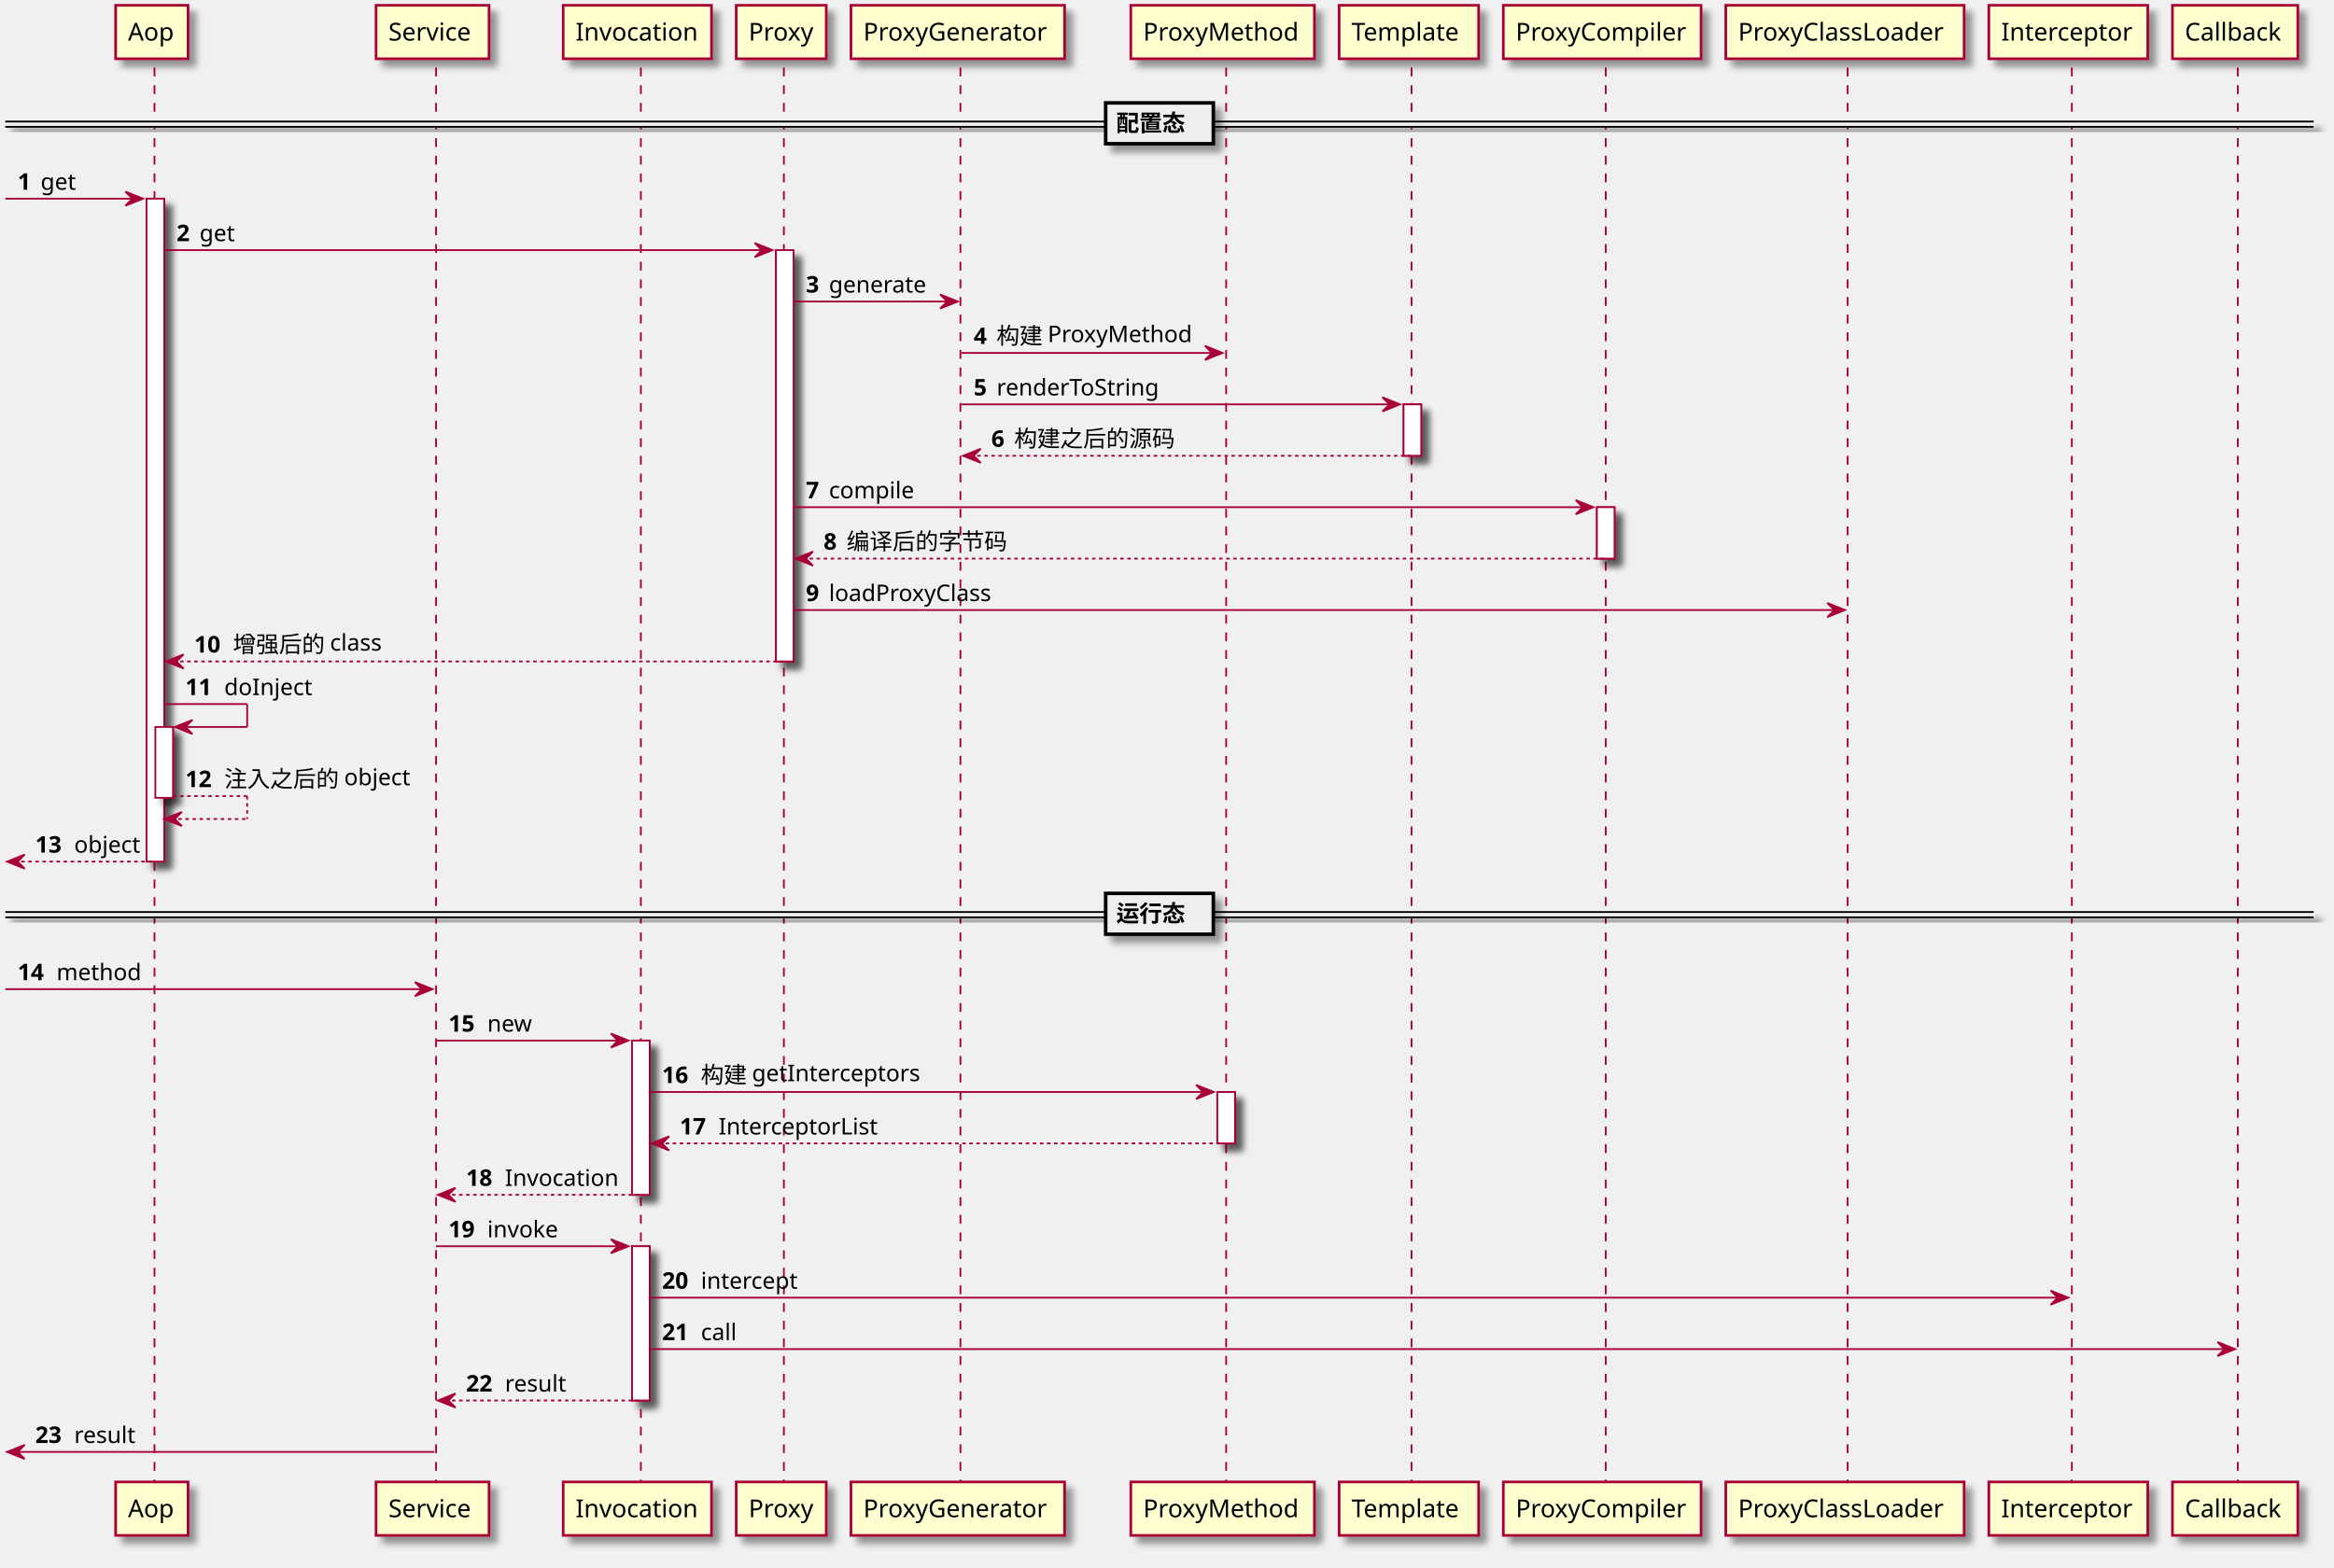
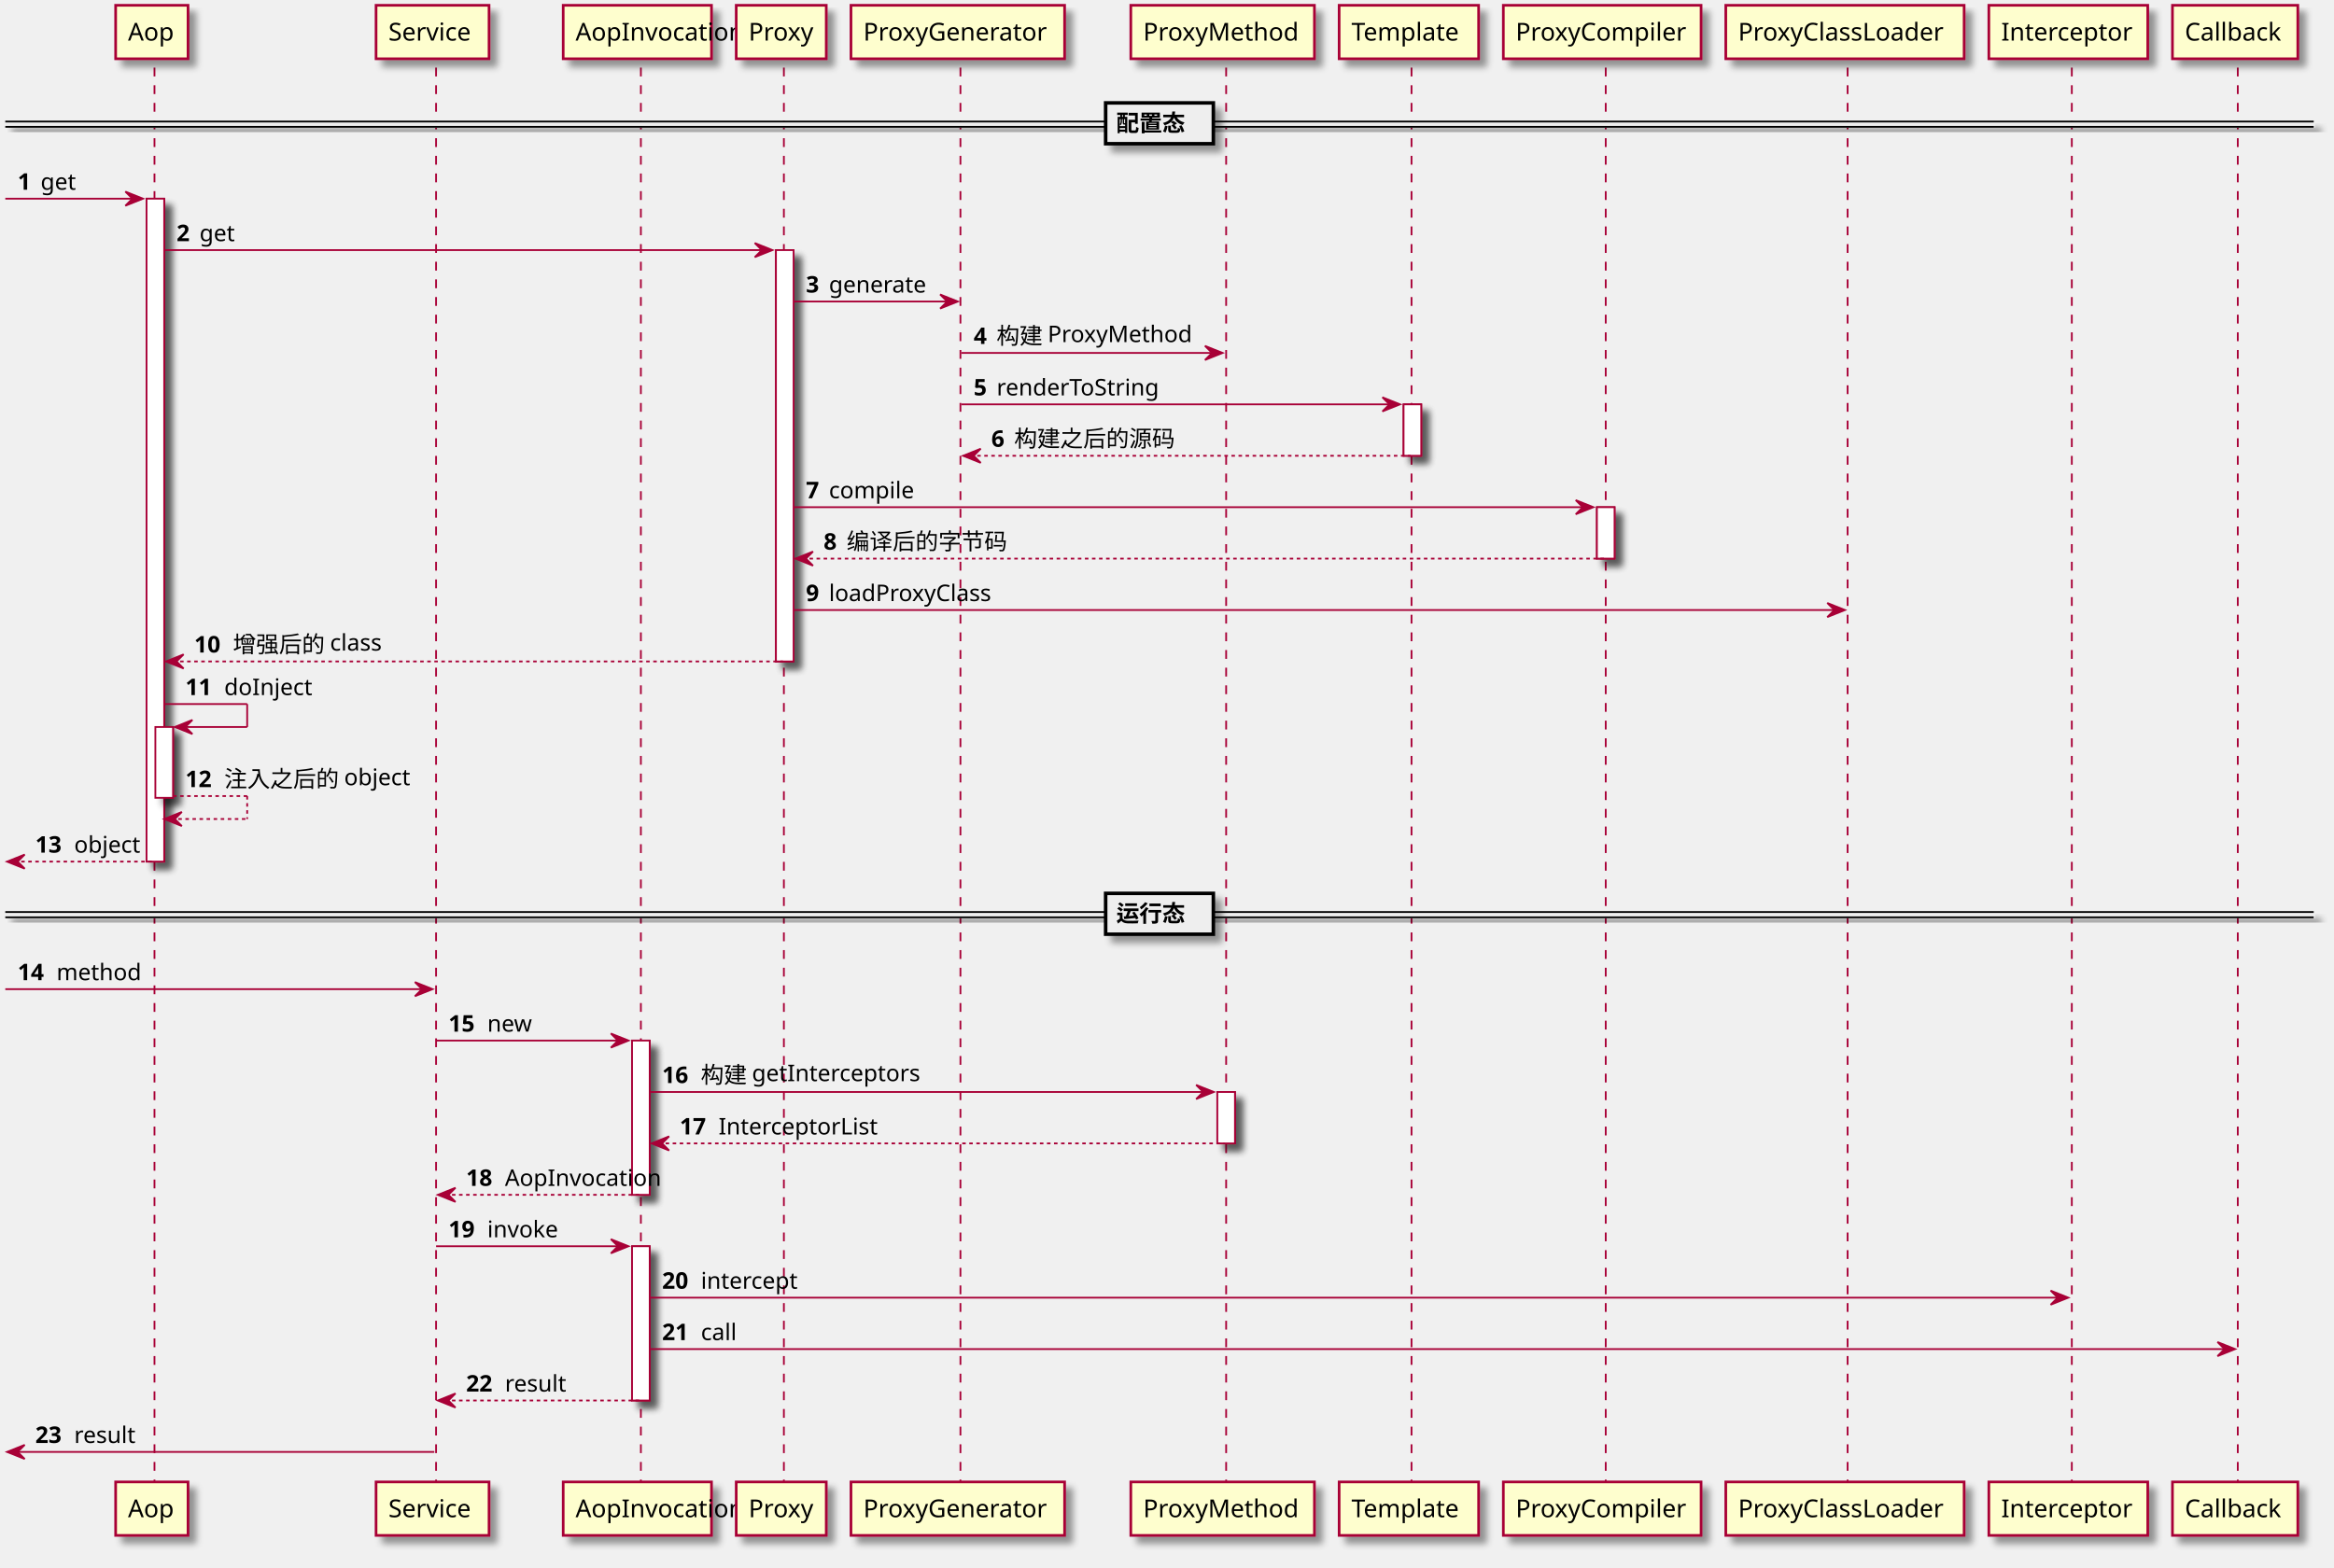
<svg xmlns="http://www.w3.org/2000/svg" contentScriptType="application/ecmascript" contentStyleType="text/css" height="888px" preserveAspectRatio="none" style="width:1322px;height:888px;" version="1.1" viewBox="0 0 1322 888" width="1322px" zoomAndPan="magnify">
  <defs>
    <filter height="300%" id="fd68ackiz4wyn" width="300%" x="-1" y="-1">
      <feGaussianBlur result="blurOut" stdDeviation="2.0" />
      <feColorMatrix in="blurOut" result="blurOut2" type="matrix" values="0 0 0 0 0 0 0 0 0 0 0 0 0 0 0 0 0 0 .4 0" />
      <feOffset dx="4.0" dy="4.0" in="blurOut2" result="blurOut3" />
      <feBlend in="SourceGraphic" in2="blurOut3" mode="normal" />
    </filter>
  </defs>
  <g>
    <rect fill="#FFFFFF" filter="url(#fd68ackiz4wyn)" height="375.594" style="stroke: #A80036; stroke-width: 1.0;" width="10" x="83" y="112.562" />
    <rect fill="#FFFFFF" filter="url(#fd68ackiz4wyn)" height="40.133" style="stroke: #A80036; stroke-width: 1.0;" width="10" x="88" y="411.891" />
    <rect fill="#FFFFFF" filter="url(#fd68ackiz4wyn)" height="87.398" style="stroke: #A80036; stroke-width: 1.0;" width="10" x="358" y="589.555" />
    <rect fill="#FFFFFF" filter="url(#fd68ackiz4wyn)" height="87.398" style="stroke: #A80036; stroke-width: 1.0;" width="10" x="358" y="706.086" />
    <rect fill="#FFFFFF" filter="url(#fd68ackiz4wyn)" height="233.062" style="stroke: #A80036; stroke-width: 1.0;" width="10" x="439.5" y="141.695" />
    <rect fill="#FFFFFF" filter="url(#fd68ackiz4wyn)" height="29.133" style="stroke: #A80036; stroke-width: 1.0;" width="10" x="689.5" y="618.688" />
    <rect fill="#FFFFFF" filter="url(#fd68ackiz4wyn)" height="29.133" style="stroke: #A80036; stroke-width: 1.0;" width="10" x="795" y="229.094" />
    <rect fill="#FFFFFF" filter="url(#fd68ackiz4wyn)" height="29.133" style="stroke: #A80036; stroke-width: 1.0;" width="10" x="904.5" y="287.359" />
    <line style="stroke: #A80036; stroke-width: 1.0; stroke-dasharray: 5.0,5.0;" x1="87.5" x2="87.5" y1="38.297" y2="840.617" />
    <line style="stroke: #A80036; stroke-width: 1.0; stroke-dasharray: 5.0,5.0;" x1="247" x2="247" y1="38.297" y2="840.617" />
    <line style="stroke: #A80036; stroke-width: 1.0; stroke-dasharray: 5.0,5.0;" x1="363" x2="363" y1="38.297" y2="840.617" />
    <line style="stroke: #A80036; stroke-width: 1.0; stroke-dasharray: 5.0,5.0;" x1="444" x2="444" y1="38.297" y2="840.617" />
    <line style="stroke: #A80036; stroke-width: 1.0; stroke-dasharray: 5.0,5.0;" x1="544" x2="544" y1="38.297" y2="840.617" />
    <line style="stroke: #A80036; stroke-width: 1.0; stroke-dasharray: 5.0,5.0;" x1="694.5" x2="694.5" y1="38.297" y2="840.617" />
    <line style="stroke: #A80036; stroke-width: 1.0; stroke-dasharray: 5.0,5.0;" x1="799.5" x2="799.5" y1="38.297" y2="840.617" />
    <line style="stroke: #A80036; stroke-width: 1.0; stroke-dasharray: 5.0,5.0;" x1="909.5" x2="909.5" y1="38.297" y2="840.617" />
    <line style="stroke: #A80036; stroke-width: 1.0; stroke-dasharray: 5.0,5.0;" x1="1046.5" x2="1046.5" y1="38.297" y2="840.617" />
    <line style="stroke: #A80036; stroke-width: 1.0; stroke-dasharray: 5.0,5.0;" x1="1173.5" x2="1173.5" y1="38.297" y2="840.617" />
    <line style="stroke: #A80036; stroke-width: 1.0; stroke-dasharray: 5.0,5.0;" x1="1267.5" x2="1267.5" y1="38.297" y2="840.617" />
    <rect fill="#FEFECE" filter="url(#fd68ackiz4wyn)" height="30.297" style="stroke: #A80036; stroke-width: 1.5;" width="41" x="65.5" y="3" />
    <text fill="#000000" font-family="sans-serif" font-size="14" lengthAdjust="spacingAndGlyphs" textLength="27" x="72.5" y="22.995">Aop</text>
    <rect fill="#FEFECE" filter="url(#fd68ackiz4wyn)" height="30.297" style="stroke: #A80036; stroke-width: 1.5;" width="41" x="65.5" y="839.617" />
    <text fill="#000000" font-family="sans-serif" font-size="14" lengthAdjust="spacingAndGlyphs" textLength="27" x="72.5" y="859.612">Aop</text>
    <rect fill="#FEFECE" filter="url(#fd68ackiz4wyn)" height="30.297" style="stroke: #A80036; stroke-width: 1.5;" width="64" x="213" y="3" />
    <text fill="#000000" font-family="sans-serif" font-size="14" lengthAdjust="spacingAndGlyphs" textLength="50" x="220" y="22.995">Service</text>
    <rect fill="#FEFECE" filter="url(#fd68ackiz4wyn)" height="30.297" style="stroke: #A80036; stroke-width: 1.5;" width="64" x="213" y="839.617" />
    <text fill="#000000" font-family="sans-serif" font-size="14" lengthAdjust="spacingAndGlyphs" textLength="50" x="220" y="859.612">Service</text>
    <rect fill="#FEFECE" filter="url(#fd68ackiz4wyn)" height="30.297" style="stroke: #A80036; stroke-width: 1.5;" width="84" x="319" y="3" />
-     <text fill="#000000" font-family="sans-serif" font-size="14" lengthAdjust="spacingAndGlyphs" textLength="70" x="326" y="22.995">Invocation</text>
+     <text fill="#000000" font-family="sans-serif" font-size="14" lengthAdjust="spacingAndGlyphs" textLength="70" x="326" y="22.995">AopInvocation</text>
    <rect fill="#FEFECE" filter="url(#fd68ackiz4wyn)" height="30.297" style="stroke: #A80036; stroke-width: 1.5;" width="84" x="319" y="839.617" />
-     <text fill="#000000" font-family="sans-serif" font-size="14" lengthAdjust="spacingAndGlyphs" textLength="70" x="326" y="859.612">Invocation</text>
+     <text fill="#000000" font-family="sans-serif" font-size="14" lengthAdjust="spacingAndGlyphs" textLength="70" x="326" y="859.612">AopInvocation</text>
    <rect fill="#FEFECE" filter="url(#fd68ackiz4wyn)" height="30.297" style="stroke: #A80036; stroke-width: 1.5;" width="51" x="417" y="3" />
    <text fill="#000000" font-family="sans-serif" font-size="14" lengthAdjust="spacingAndGlyphs" textLength="37" x="424" y="22.995">Proxy</text>
    <rect fill="#FEFECE" filter="url(#fd68ackiz4wyn)" height="30.297" style="stroke: #A80036; stroke-width: 1.5;" width="51" x="417" y="839.617" />
    <text fill="#000000" font-family="sans-serif" font-size="14" lengthAdjust="spacingAndGlyphs" textLength="37" x="424" y="859.612">Proxy</text>
    <rect fill="#FEFECE" filter="url(#fd68ackiz4wyn)" height="30.297" style="stroke: #A80036; stroke-width: 1.5;" width="121" x="482" y="3" />
    <text fill="#000000" font-family="sans-serif" font-size="14" lengthAdjust="spacingAndGlyphs" textLength="107" x="489" y="22.995">ProxyGenerator</text>
    <rect fill="#FEFECE" filter="url(#fd68ackiz4wyn)" height="30.297" style="stroke: #A80036; stroke-width: 1.5;" width="121" x="482" y="839.617" />
    <text fill="#000000" font-family="sans-serif" font-size="14" lengthAdjust="spacingAndGlyphs" textLength="107" x="489" y="859.612">ProxyGenerator</text>
    <rect fill="#FEFECE" filter="url(#fd68ackiz4wyn)" height="30.297" style="stroke: #A80036; stroke-width: 1.5;" width="104" x="640.5" y="3" />
    <text fill="#000000" font-family="sans-serif" font-size="14" lengthAdjust="spacingAndGlyphs" textLength="90" x="647.5" y="22.995">ProxyMethod</text>
    <rect fill="#FEFECE" filter="url(#fd68ackiz4wyn)" height="30.297" style="stroke: #A80036; stroke-width: 1.5;" width="104" x="640.5" y="839.617" />
    <text fill="#000000" font-family="sans-serif" font-size="14" lengthAdjust="spacingAndGlyphs" textLength="90" x="647.5" y="859.612">ProxyMethod</text>
    <rect fill="#FEFECE" filter="url(#fd68ackiz4wyn)" height="30.297" style="stroke: #A80036; stroke-width: 1.5;" width="79" x="758.5" y="3" />
    <text fill="#000000" font-family="sans-serif" font-size="14" lengthAdjust="spacingAndGlyphs" textLength="65" x="765.5" y="22.995">Template</text>
    <rect fill="#FEFECE" filter="url(#fd68ackiz4wyn)" height="30.297" style="stroke: #A80036; stroke-width: 1.5;" width="79" x="758.5" y="839.617" />
    <text fill="#000000" font-family="sans-serif" font-size="14" lengthAdjust="spacingAndGlyphs" textLength="65" x="765.5" y="859.612">Template</text>
    <rect fill="#FEFECE" filter="url(#fd68ackiz4wyn)" height="30.297" style="stroke: #A80036; stroke-width: 1.5;" width="112" x="851.5" y="3" />
    <text fill="#000000" font-family="sans-serif" font-size="14" lengthAdjust="spacingAndGlyphs" textLength="98" x="858.5" y="22.995">ProxyCompiler</text>
    <rect fill="#FEFECE" filter="url(#fd68ackiz4wyn)" height="30.297" style="stroke: #A80036; stroke-width: 1.5;" width="112" x="851.5" y="839.617" />
    <text fill="#000000" font-family="sans-serif" font-size="14" lengthAdjust="spacingAndGlyphs" textLength="98" x="858.5" y="859.612">ProxyCompiler</text>
    <rect fill="#FEFECE" filter="url(#fd68ackiz4wyn)" height="30.297" style="stroke: #A80036; stroke-width: 1.5;" width="135" x="977.5" y="3" />
    <text fill="#000000" font-family="sans-serif" font-size="14" lengthAdjust="spacingAndGlyphs" textLength="121" x="984.5" y="22.995">ProxyClassLoader</text>
    <rect fill="#FEFECE" filter="url(#fd68ackiz4wyn)" height="30.297" style="stroke: #A80036; stroke-width: 1.5;" width="135" x="977.5" y="839.617" />
    <text fill="#000000" font-family="sans-serif" font-size="14" lengthAdjust="spacingAndGlyphs" textLength="121" x="984.5" y="859.612">ProxyClassLoader</text>
    <rect fill="#FEFECE" filter="url(#fd68ackiz4wyn)" height="30.297" style="stroke: #A80036; stroke-width: 1.5;" width="90" x="1126.5" y="3" />
    <text fill="#000000" font-family="sans-serif" font-size="14" lengthAdjust="spacingAndGlyphs" textLength="76" x="1133.5" y="22.995">Interceptor</text>
    <rect fill="#FEFECE" filter="url(#fd68ackiz4wyn)" height="30.297" style="stroke: #A80036; stroke-width: 1.5;" width="90" x="1126.5" y="839.617" />
    <text fill="#000000" font-family="sans-serif" font-size="14" lengthAdjust="spacingAndGlyphs" textLength="76" x="1133.5" y="859.612">Interceptor</text>
    <rect fill="#FEFECE" filter="url(#fd68ackiz4wyn)" height="30.297" style="stroke: #A80036; stroke-width: 1.5;" width="71" x="1230.5" y="3" />
    <text fill="#000000" font-family="sans-serif" font-size="14" lengthAdjust="spacingAndGlyphs" textLength="57" x="1237.5" y="22.995">Callback</text>
    <rect fill="#FEFECE" filter="url(#fd68ackiz4wyn)" height="30.297" style="stroke: #A80036; stroke-width: 1.5;" width="71" x="1230.5" y="839.617" />
    <text fill="#000000" font-family="sans-serif" font-size="14" lengthAdjust="spacingAndGlyphs" textLength="57" x="1237.5" y="859.612">Callback</text>
    <rect fill="#FFFFFF" filter="url(#fd68ackiz4wyn)" height="375.594" style="stroke: #A80036; stroke-width: 1.0;" width="10" x="83" y="112.562" />
    <rect fill="#FFFFFF" filter="url(#fd68ackiz4wyn)" height="40.133" style="stroke: #A80036; stroke-width: 1.0;" width="10" x="88" y="411.891" />
    <rect fill="#FFFFFF" filter="url(#fd68ackiz4wyn)" height="87.398" style="stroke: #A80036; stroke-width: 1.0;" width="10" x="358" y="589.555" />
    <rect fill="#FFFFFF" filter="url(#fd68ackiz4wyn)" height="87.398" style="stroke: #A80036; stroke-width: 1.0;" width="10" x="358" y="706.086" />
    <rect fill="#FFFFFF" filter="url(#fd68ackiz4wyn)" height="233.062" style="stroke: #A80036; stroke-width: 1.0;" width="10" x="439.5" y="141.695" />
    <rect fill="#FFFFFF" filter="url(#fd68ackiz4wyn)" height="29.133" style="stroke: #A80036; stroke-width: 1.0;" width="10" x="689.5" y="618.688" />
    <rect fill="#FFFFFF" filter="url(#fd68ackiz4wyn)" height="29.133" style="stroke: #A80036; stroke-width: 1.0;" width="10" x="795" y="229.094" />
    <rect fill="#FFFFFF" filter="url(#fd68ackiz4wyn)" height="29.133" style="stroke: #A80036; stroke-width: 1.0;" width="10" x="904.5" y="287.359" />
    <rect fill="#EEEEEE" filter="url(#fd68ackiz4wyn)" height="3" style="stroke: #EEEEEE; stroke-width: 1.0;" width="1307.5" x="3" y="68.863" />
    <line style="stroke: #000000; stroke-width: 1.0;" x1="3" x2="1310.5" y1="68.863" y2="68.863" />
    <line style="stroke: #000000; stroke-width: 1.0;" x1="3" x2="1310.5" y1="71.863" y2="71.863" />
    <rect fill="#EEEEEE" filter="url(#fd68ackiz4wyn)" height="23.133" style="stroke: #000000; stroke-width: 2.0;" width="61" x="626.25" y="58.297" />
    <text fill="#000000" font-family="sans-serif" font-size="13" font-weight="bold" lengthAdjust="spacingAndGlyphs" textLength="42" x="632.25" y="74.364">配置态</text>
    <polygon fill="#A80036" points="71,108.562,81,112.562,71,116.562,75,112.562" style="stroke: #A80036; stroke-width: 1.0;" />
    <line style="stroke: #A80036; stroke-width: 1.0;" x1="3" x2="77" y1="112.562" y2="112.562" />
    <text fill="#000000" font-family="sans-serif" font-size="13" font-weight="bold" lengthAdjust="spacingAndGlyphs" textLength="9" x="10" y="107.497">1</text>
    <text fill="#000000" font-family="sans-serif" font-size="13" lengthAdjust="spacingAndGlyphs" textLength="21" x="23" y="107.497">get</text>
    <polygon fill="#A80036" points="427.5,137.695,437.5,141.695,427.5,145.695,431.5,141.695" style="stroke: #A80036; stroke-width: 1.0;" />
    <line style="stroke: #A80036; stroke-width: 1.0;" x1="93" x2="433.5" y1="141.695" y2="141.695" />
    <text fill="#000000" font-family="sans-serif" font-size="13" font-weight="bold" lengthAdjust="spacingAndGlyphs" textLength="9" x="100" y="136.629">2</text>
    <text fill="#000000" font-family="sans-serif" font-size="13" lengthAdjust="spacingAndGlyphs" textLength="21" x="113" y="136.629">get</text>
    <polygon fill="#A80036" points="532.5,166.828,542.5,170.828,532.5,174.828,536.5,170.828" style="stroke: #A80036; stroke-width: 1.0;" />
    <line style="stroke: #A80036; stroke-width: 1.0;" x1="449.5" x2="538.5" y1="170.828" y2="170.828" />
    <text fill="#000000" font-family="sans-serif" font-size="13" font-weight="bold" lengthAdjust="spacingAndGlyphs" textLength="9" x="456.5" y="165.762">3</text>
    <text fill="#000000" font-family="sans-serif" font-size="13" lengthAdjust="spacingAndGlyphs" textLength="58" x="469.5" y="165.762">generate</text>
    <polygon fill="#A80036" points="682.5,195.961,692.5,199.961,682.5,203.961,686.5,199.961" style="stroke: #A80036; stroke-width: 1.0;" />
    <line style="stroke: #A80036; stroke-width: 1.0;" x1="544.5" x2="688.5" y1="199.961" y2="199.961" />
    <text fill="#000000" font-family="sans-serif" font-size="13" font-weight="bold" lengthAdjust="spacingAndGlyphs" textLength="9" x="551.5" y="194.895">4</text>
    <text fill="#000000" font-family="sans-serif" font-size="13" lengthAdjust="spacingAndGlyphs" textLength="113" x="564.5" y="194.895">构建 ProxyMethod</text>
    <polygon fill="#A80036" points="783,225.094,793,229.094,783,233.094,787,229.094" style="stroke: #A80036; stroke-width: 1.0;" />
    <line style="stroke: #A80036; stroke-width: 1.0;" x1="544.5" x2="789" y1="229.094" y2="229.094" />
    <text fill="#000000" font-family="sans-serif" font-size="13" font-weight="bold" lengthAdjust="spacingAndGlyphs" textLength="9" x="551.5" y="224.028">5</text>
    <text fill="#000000" font-family="sans-serif" font-size="13" lengthAdjust="spacingAndGlyphs" textLength="95" x="564.5" y="224.028">renderToString</text>
    <polygon fill="#A80036" points="555.5,254.227,545.5,258.227,555.5,262.227,551.5,258.227" style="stroke: #A80036; stroke-width: 1.0;" />
    <line style="stroke: #A80036; stroke-width: 1.0; stroke-dasharray: 2.0,2.0;" x1="549.5" x2="799" y1="258.227" y2="258.227" />
    <text fill="#000000" font-family="sans-serif" font-size="13" font-weight="bold" lengthAdjust="spacingAndGlyphs" textLength="9" x="561.5" y="253.161">6</text>
    <text fill="#000000" font-family="sans-serif" font-size="13" lengthAdjust="spacingAndGlyphs" textLength="91" x="574.5" y="253.161">构建之后的源码</text>
    <polygon fill="#A80036" points="892.5,283.359,902.5,287.359,892.5,291.359,896.5,287.359" style="stroke: #A80036; stroke-width: 1.0;" />
    <line style="stroke: #A80036; stroke-width: 1.0;" x1="449.5" x2="898.5" y1="287.359" y2="287.359" />
    <text fill="#000000" font-family="sans-serif" font-size="13" font-weight="bold" lengthAdjust="spacingAndGlyphs" textLength="9" x="456.5" y="282.293">7</text>
    <text fill="#000000" font-family="sans-serif" font-size="13" lengthAdjust="spacingAndGlyphs" textLength="50" x="469.5" y="282.293">compile</text>
    <polygon fill="#A80036" points="460.5,312.492,450.5,316.492,460.5,320.492,456.5,316.492" style="stroke: #A80036; stroke-width: 1.0;" />
    <line style="stroke: #A80036; stroke-width: 1.0; stroke-dasharray: 2.0,2.0;" x1="454.5" x2="908.5" y1="316.492" y2="316.492" />
    <text fill="#000000" font-family="sans-serif" font-size="13" font-weight="bold" lengthAdjust="spacingAndGlyphs" textLength="9" x="466.5" y="311.426">8</text>
    <text fill="#000000" font-family="sans-serif" font-size="13" lengthAdjust="spacingAndGlyphs" textLength="91" x="479.5" y="311.426">编译后的字节码</text>
    <polygon fill="#A80036" points="1035,341.625,1045,345.625,1035,349.625,1039,345.625" style="stroke: #A80036; stroke-width: 1.0;" />
    <line style="stroke: #A80036; stroke-width: 1.0;" x1="449.5" x2="1041" y1="345.625" y2="345.625" />
    <text fill="#000000" font-family="sans-serif" font-size="13" font-weight="bold" lengthAdjust="spacingAndGlyphs" textLength="9" x="456.5" y="340.559">9</text>
    <text fill="#000000" font-family="sans-serif" font-size="13" lengthAdjust="spacingAndGlyphs" textLength="96" x="469.5" y="340.559">loadProxyClass</text>
    <polygon fill="#A80036" points="104,370.758,94,374.758,104,378.758,100,374.758" style="stroke: #A80036; stroke-width: 1.0;" />
    <line style="stroke: #A80036; stroke-width: 1.0; stroke-dasharray: 2.0,2.0;" x1="98" x2="443.5" y1="374.758" y2="374.758" />
    <text fill="#000000" font-family="sans-serif" font-size="13" font-weight="bold" lengthAdjust="spacingAndGlyphs" textLength="18" x="110" y="369.692">10</text>
    <text fill="#000000" font-family="sans-serif" font-size="13" lengthAdjust="spacingAndGlyphs" textLength="88" x="132" y="369.692">增强后的 class</text>
    <line style="stroke: #A80036; stroke-width: 1.0;" x1="93" x2="140" y1="398.891" y2="398.891" />
    <line style="stroke: #A80036; stroke-width: 1.0;" x1="140" x2="140" y1="398.891" y2="411.891" />
    <line style="stroke: #A80036; stroke-width: 1.0;" x1="99" x2="140" y1="411.891" y2="411.891" />
    <polygon fill="#A80036" points="109,407.891,99,411.891,109,415.891,105,411.891" style="stroke: #A80036; stroke-width: 1.0;" />
    <text fill="#000000" font-family="sans-serif" font-size="13" font-weight="bold" lengthAdjust="spacingAndGlyphs" textLength="18" x="105" y="393.825">11</text>
    <text fill="#000000" font-family="sans-serif" font-size="13" lengthAdjust="spacingAndGlyphs" textLength="50" x="127" y="393.825">doInject</text>
    <line style="stroke: #A80036; stroke-width: 1.0; stroke-dasharray: 2.0,2.0;" x1="98" x2="140" y1="451.023" y2="451.023" />
    <line style="stroke: #A80036; stroke-width: 1.0; stroke-dasharray: 2.0,2.0;" x1="140" x2="140" y1="451.023" y2="464.023" />
    <line style="stroke: #A80036; stroke-width: 1.0; stroke-dasharray: 2.0,2.0;" x1="93" x2="140" y1="464.023" y2="464.023" />
    <polygon fill="#A80036" points="103,460.023,93,464.023,103,468.023,99,464.023" style="stroke: #A80036; stroke-width: 1.0;" />
    <text fill="#000000" font-family="sans-serif" font-size="13" font-weight="bold" lengthAdjust="spacingAndGlyphs" textLength="18" x="105" y="445.957">12</text>
    <text fill="#000000" font-family="sans-serif" font-size="13" lengthAdjust="spacingAndGlyphs" textLength="108" x="127" y="445.957">注入之后的 object</text>
    <polygon fill="#A80036" points="14,484.156,4,488.156,14,492.156,10,488.156" style="stroke: #A80036; stroke-width: 1.0;" />
    <line style="stroke: #A80036; stroke-width: 1.0; stroke-dasharray: 2.0,2.0;" x1="8" x2="87" y1="488.156" y2="488.156" />
    <text fill="#000000" font-family="sans-serif" font-size="13" font-weight="bold" lengthAdjust="spacingAndGlyphs" textLength="18" x="20" y="483.09">13</text>
    <text fill="#000000" font-family="sans-serif" font-size="13" lengthAdjust="spacingAndGlyphs" textLength="39" x="42" y="483.09">object</text>
    <rect fill="#EEEEEE" filter="url(#fd68ackiz4wyn)" height="3" style="stroke: #EEEEEE; stroke-width: 1.0;" width="1307.5" x="3" y="516.723" />
    <line style="stroke: #000000; stroke-width: 1.0;" x1="3" x2="1310.5" y1="516.723" y2="516.723" />
    <line style="stroke: #000000; stroke-width: 1.0;" x1="3" x2="1310.5" y1="519.723" y2="519.723" />
    <rect fill="#EEEEEE" filter="url(#fd68ackiz4wyn)" height="23.133" style="stroke: #000000; stroke-width: 2.0;" width="61" x="626.25" y="506.156" />
    <text fill="#000000" font-family="sans-serif" font-size="13" font-weight="bold" lengthAdjust="spacingAndGlyphs" textLength="42" x="632.25" y="522.223">运行态</text>
    <polygon fill="#A80036" points="235,556.422,245,560.422,235,564.422,239,560.422" style="stroke: #A80036; stroke-width: 1.0;" />
    <line style="stroke: #A80036; stroke-width: 1.0;" x1="3" x2="241" y1="560.422" y2="560.422" />
    <text fill="#000000" font-family="sans-serif" font-size="13" font-weight="bold" lengthAdjust="spacingAndGlyphs" textLength="18" x="10" y="555.356">14</text>
    <text fill="#000000" font-family="sans-serif" font-size="13" lengthAdjust="spacingAndGlyphs" textLength="50" x="32" y="555.356">method</text>
    <polygon fill="#A80036" points="346,585.555,356,589.555,346,593.555,350,589.555" style="stroke: #A80036; stroke-width: 1.0;" />
    <line style="stroke: #A80036; stroke-width: 1.0;" x1="247" x2="352" y1="589.555" y2="589.555" />
    <text fill="#000000" font-family="sans-serif" font-size="13" font-weight="bold" lengthAdjust="spacingAndGlyphs" textLength="18" x="254" y="584.489">15</text>
    <text fill="#000000" font-family="sans-serif" font-size="13" lengthAdjust="spacingAndGlyphs" textLength="25" x="276" y="584.489">new</text>
    <polygon fill="#A80036" points="677.5,614.688,687.5,618.688,677.5,622.688,681.5,618.688" style="stroke: #A80036; stroke-width: 1.0;" />
    <line style="stroke: #A80036; stroke-width: 1.0;" x1="368" x2="683.5" y1="618.688" y2="618.688" />
    <text fill="#000000" font-family="sans-serif" font-size="13" font-weight="bold" lengthAdjust="spacingAndGlyphs" textLength="18" x="375" y="613.622">16</text>
    <text fill="#000000" font-family="sans-serif" font-size="13" lengthAdjust="spacingAndGlyphs" textLength="128" x="397" y="613.622">构建 getInterceptors</text>
    <polygon fill="#A80036" points="379,643.82,369,647.82,379,651.82,375,647.82" style="stroke: #A80036; stroke-width: 1.0;" />
    <line style="stroke: #A80036; stroke-width: 1.0; stroke-dasharray: 2.0,2.0;" x1="373" x2="693.5" y1="647.82" y2="647.82" />
    <text fill="#000000" font-family="sans-serif" font-size="13" font-weight="bold" lengthAdjust="spacingAndGlyphs" textLength="18" x="385" y="642.754">17</text>
    <text fill="#000000" font-family="sans-serif" font-size="13" lengthAdjust="spacingAndGlyphs" textLength="92" x="407" y="642.754">InterceptorList</text>
    <polygon fill="#A80036" points="258,672.953,248,676.953,258,680.953,254,676.953" style="stroke: #A80036; stroke-width: 1.0;" />
    <line style="stroke: #A80036; stroke-width: 1.0; stroke-dasharray: 2.0,2.0;" x1="252" x2="362" y1="676.953" y2="676.953" />
    <text fill="#000000" font-family="sans-serif" font-size="13" font-weight="bold" lengthAdjust="spacingAndGlyphs" textLength="18" x="264" y="671.887">18</text>
-     <text fill="#000000" font-family="sans-serif" font-size="13" lengthAdjust="spacingAndGlyphs" textLength="65" x="286" y="671.887">Invocation</text>
+     <text fill="#000000" font-family="sans-serif" font-size="13" lengthAdjust="spacingAndGlyphs" textLength="65" x="286" y="671.887">AopInvocation</text>
    <polygon fill="#A80036" points="346,702.086,356,706.086,346,710.086,350,706.086" style="stroke: #A80036; stroke-width: 1.0;" />
    <line style="stroke: #A80036; stroke-width: 1.0;" x1="247" x2="352" y1="706.086" y2="706.086" />
    <text fill="#000000" font-family="sans-serif" font-size="13" font-weight="bold" lengthAdjust="spacingAndGlyphs" textLength="18" x="254" y="701.02">19</text>
    <text fill="#000000" font-family="sans-serif" font-size="13" lengthAdjust="spacingAndGlyphs" textLength="41" x="276" y="701.02">invoke</text>
    <polygon fill="#A80036" points="1161.5,731.219,1171.5,735.219,1161.5,739.219,1165.5,735.219" style="stroke: #A80036; stroke-width: 1.0;" />
    <line style="stroke: #A80036; stroke-width: 1.0;" x1="368" x2="1167.5" y1="735.219" y2="735.219" />
    <text fill="#000000" font-family="sans-serif" font-size="13" font-weight="bold" lengthAdjust="spacingAndGlyphs" textLength="18" x="375" y="730.153">20</text>
    <text fill="#000000" font-family="sans-serif" font-size="13" lengthAdjust="spacingAndGlyphs" textLength="57" x="397" y="730.153">intercept</text>
    <polygon fill="#A80036" points="1256,760.352,1266,764.352,1256,768.352,1260,764.352" style="stroke: #A80036; stroke-width: 1.0;" />
    <line style="stroke: #A80036; stroke-width: 1.0;" x1="368" x2="1262" y1="764.352" y2="764.352" />
    <text fill="#000000" font-family="sans-serif" font-size="13" font-weight="bold" lengthAdjust="spacingAndGlyphs" textLength="18" x="375" y="759.286">21</text>
    <text fill="#000000" font-family="sans-serif" font-size="13" lengthAdjust="spacingAndGlyphs" textLength="21" x="397" y="759.286">call</text>
    <polygon fill="#A80036" points="258,789.484,248,793.484,258,797.484,254,793.484" style="stroke: #A80036; stroke-width: 1.0;" />
    <line style="stroke: #A80036; stroke-width: 1.0; stroke-dasharray: 2.0,2.0;" x1="252" x2="362" y1="793.484" y2="793.484" />
    <text fill="#000000" font-family="sans-serif" font-size="13" font-weight="bold" lengthAdjust="spacingAndGlyphs" textLength="18" x="264" y="788.418">22</text>
    <text fill="#000000" font-family="sans-serif" font-size="13" lengthAdjust="spacingAndGlyphs" textLength="36" x="286" y="788.418">result</text>
    <polygon fill="#A80036" points="14,818.617,4,822.617,14,826.617,10,822.617" style="stroke: #A80036; stroke-width: 1.0;" />
    <line style="stroke: #A80036; stroke-width: 1.0;" x1="8" x2="246" y1="822.617" y2="822.617" />
    <text fill="#000000" font-family="sans-serif" font-size="13" font-weight="bold" lengthAdjust="spacingAndGlyphs" textLength="18" x="20" y="817.551">23</text>
    <text fill="#000000" font-family="sans-serif" font-size="13" lengthAdjust="spacingAndGlyphs" textLength="36" x="42" y="817.551">result</text>
  </g>
</svg>
